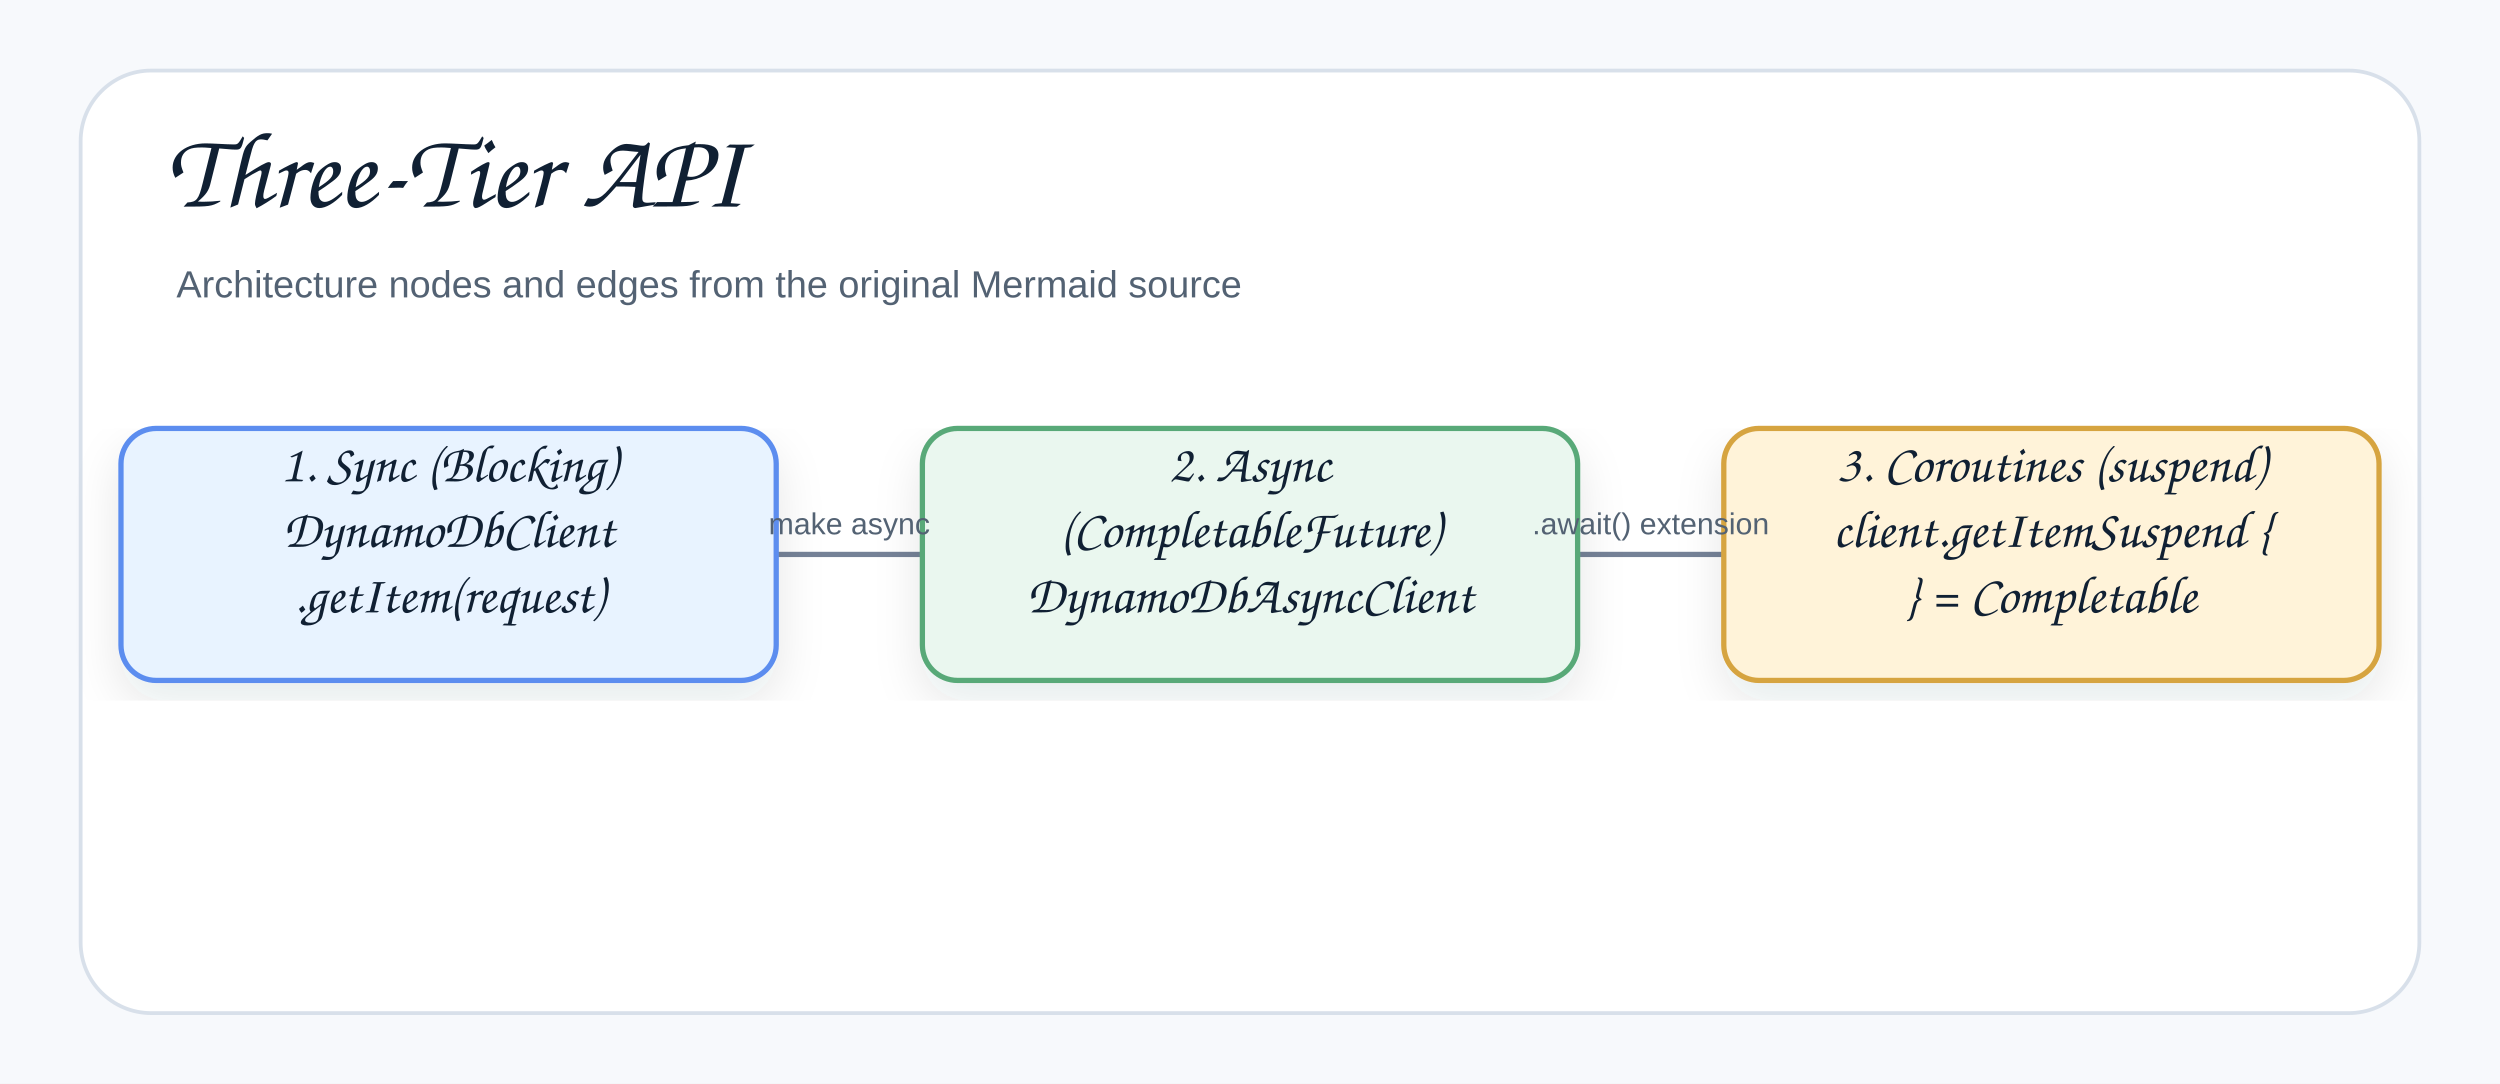
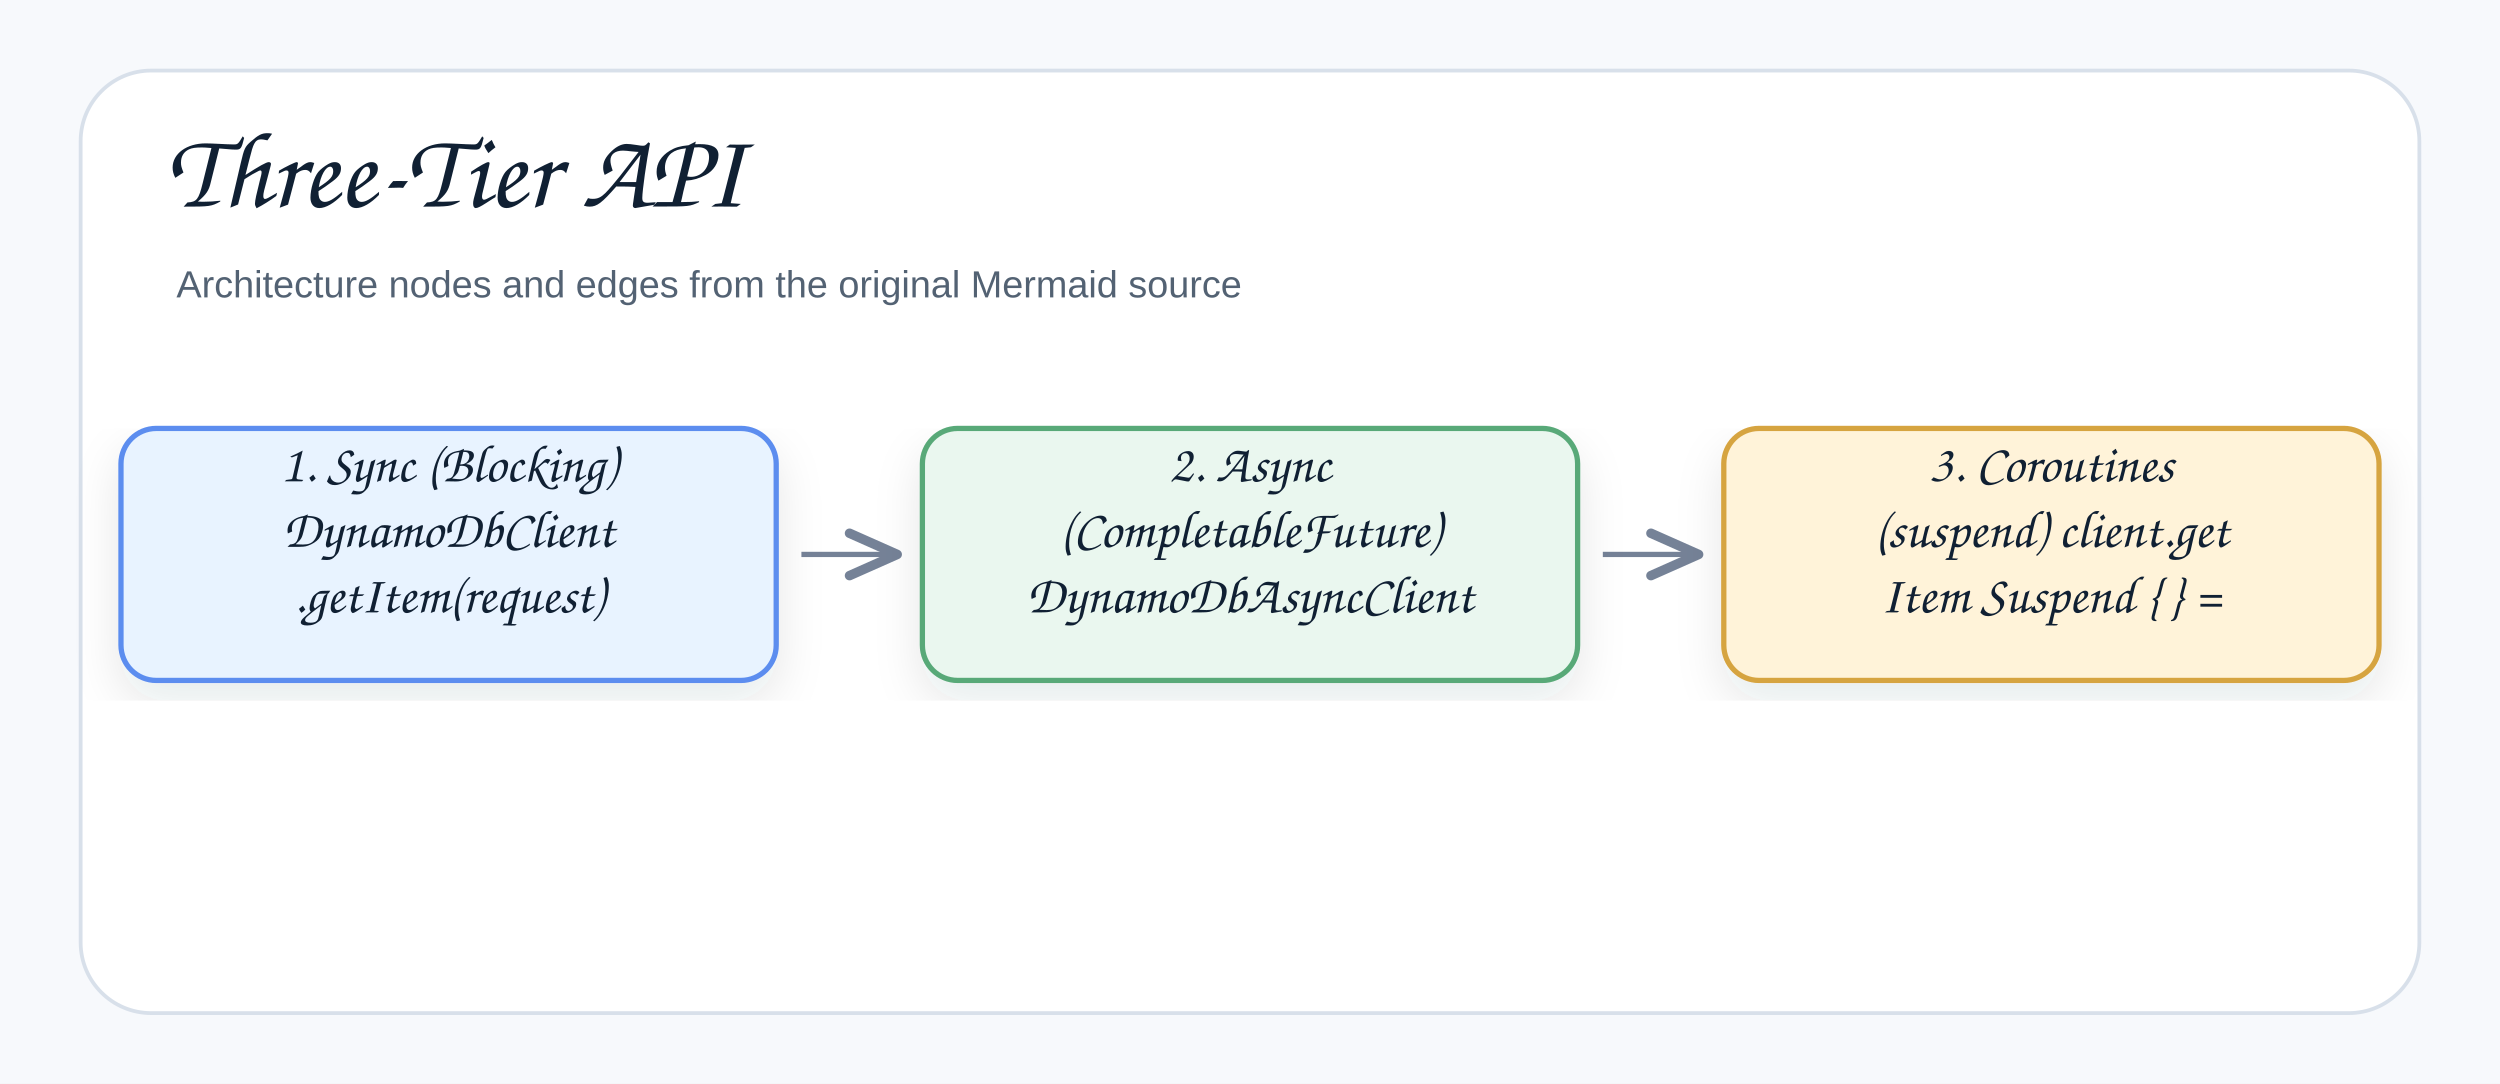
<svg xmlns="http://www.w3.org/2000/svg" width="992" height="430" viewBox="0 0 992 430" role="img" aria-label="Three-Tier API (bluetape4k-aws-java module — Java SDK v2)">
  <defs>
    <filter id="shadow" x="-8%" y="-8%" width="116%" height="116%">
      <feDropShadow dx="0" dy="8" stdDeviation="9" flood-color="#1f2937" flood-opacity="0.10" />
    </filter>
    <marker id="openArrow" markerWidth="12" markerHeight="10" refX="10" refY="5" orient="auto" markerUnits="strokeWidth">
      <path d="M 1 1 L 10 5 L 1 9" fill="none" stroke="#758297" stroke-width="1.8" stroke-linecap="round" stroke-linejoin="round" />
    </marker>
    <marker id="inherit" markerWidth="14" markerHeight="12" refX="12" refY="6" orient="auto" markerUnits="strokeWidth">
      <path d="M 0 1 L 12 6 L 0 11 Z" fill="#ffffff" stroke="#758297" stroke-width="1.8" />
    </marker>
    <style>
    .canvas{fill:#f7f9fc}.frame{fill:#fff;stroke:#d8e0ea;stroke-width:1.5}
    .title{font-family:"Architects Daughter","Comic Sans MS","Comic Sans",cursive;font-size:43px;font-weight:400;fill:#102033}
    .subtitle{font-family:"Comic Sans MS","Comic Sans","Comic Neue",Arial,sans-serif;font-size:15px;font-weight:400;fill:#536273}
    .label{font-family:"Architects Daughter","Comic Sans MS","Comic Sans",cursive;font-size:25px;font-weight:400;fill:#102033}
    .smallLabel{font-family:"Architects Daughter","Comic Sans MS","Comic Sans",cursive;font-size:21px;font-weight:400;fill:#102033}
    .mono{font-family:"Comic Sans MS","Comic Sans","Comic Neue",Arial,sans-serif;font-size:12px;font-weight:400;fill:#102033}
    .small{font-family:"Comic Sans MS","Comic Sans","Comic Neue",Arial,sans-serif;font-size:12px;font-weight:400;fill:#536273}
    .strong{font-family:"Comic Sans MS","Comic Sans","Comic Neue",Arial,sans-serif;font-size:13px;font-weight:400;fill:#102033}
    .card{stroke-width:2.1;filter:url(#shadow)}.compartment{stroke-width:1.5;fill:none}
    .line{stroke:#758297;stroke-width:2.1;fill:none;marker-end:url(#openArrow)}
    .plainLine{stroke:#758297;stroke-width:2.1;fill:none}
    .dashed{stroke:#758297;stroke-width:2.1;stroke-dasharray:7 6;fill:none;marker-end:url(#openArrow)}
    .inheritLine{stroke:#758297;stroke-width:2.2;fill:none;marker-end:url(#inherit)}
    .implLine{stroke:#758297;stroke-width:2.2;stroke-dasharray:8 7;fill:none;marker-end:url(#inherit)}
  </style>
  </defs>
  <rect class="canvas" width="992" height="430" />
  <rect class="frame" x="32" y="28" width="928" height="374" rx="28" />
  <text class="title" x="66" y="82">Three-Tier API</text>
  <text class="subtitle" x="70" y="118">Architecture nodes and edges from the original Mermaid source</text>
-   <path class="line" d="M496 220 C496 220 814 220 814 220" />
-   <path class="line" d="M178 220 C178 220 496 220 496 220" />
+   <path class="line" d="M636 220 C636 220 674 220 674 220" />
+   <path class="line" d="M318 220 C318 220 356 220 356 220" />
  <g transform="translate(48,170)">
    <rect class="card" x="0" y="0" width="260" height="100" rx="14" fill="#E8F3FF" stroke="#5B8DEF" />
    <text class="smallLabel" x="130" y="21" text-anchor="middle">1. Sync (Blocking)</text>
    <text class="smallLabel" x="130" y="47" text-anchor="middle">DynamoDbClient</text>
    <text class="smallLabel" x="130" y="73" text-anchor="middle">.getItem(request)</text>
  </g>
  <g transform="translate(366,170)">
    <rect class="card" x="0" y="0" width="260" height="100" rx="14" fill="#EAF7EF" stroke="#58A978" />
    <text class="smallLabel" x="130" y="21" text-anchor="middle">2. Async</text>
    <text class="smallLabel" x="130" y="47" text-anchor="middle">(CompletableFuture)</text>
    <text class="smallLabel" x="130" y="73" text-anchor="middle">DynamoDbAsyncClient</text>
  </g>
  <g transform="translate(684,170)">
    <rect class="card" x="0" y="0" width="260" height="100" rx="14" fill="#FFF3D9" stroke="#D6A441" />
-     <text class="smallLabel" x="130" y="21" text-anchor="middle">3. Coroutines (suspend)</text>
-     <text class="smallLabel" x="130" y="47" text-anchor="middle">client.getItemSuspend {</text>
-     <text class="smallLabel" x="130" y="73" text-anchor="middle">} = Completable</text>
+     <text class="smallLabel" x="130" y="21" text-anchor="middle">3. Coroutines</text>
+     <text class="smallLabel" x="130" y="47" text-anchor="middle">(suspend) client.get</text>
+     <text class="smallLabel" x="130" y="73" text-anchor="middle">Item Suspend { } =</text>
  </g>
-   <text class="small" x="337" y="212" text-anchor="middle">make async</text>
-   <text class="small" x="655" y="212" text-anchor="middle">.await() extension</text>
</svg>
